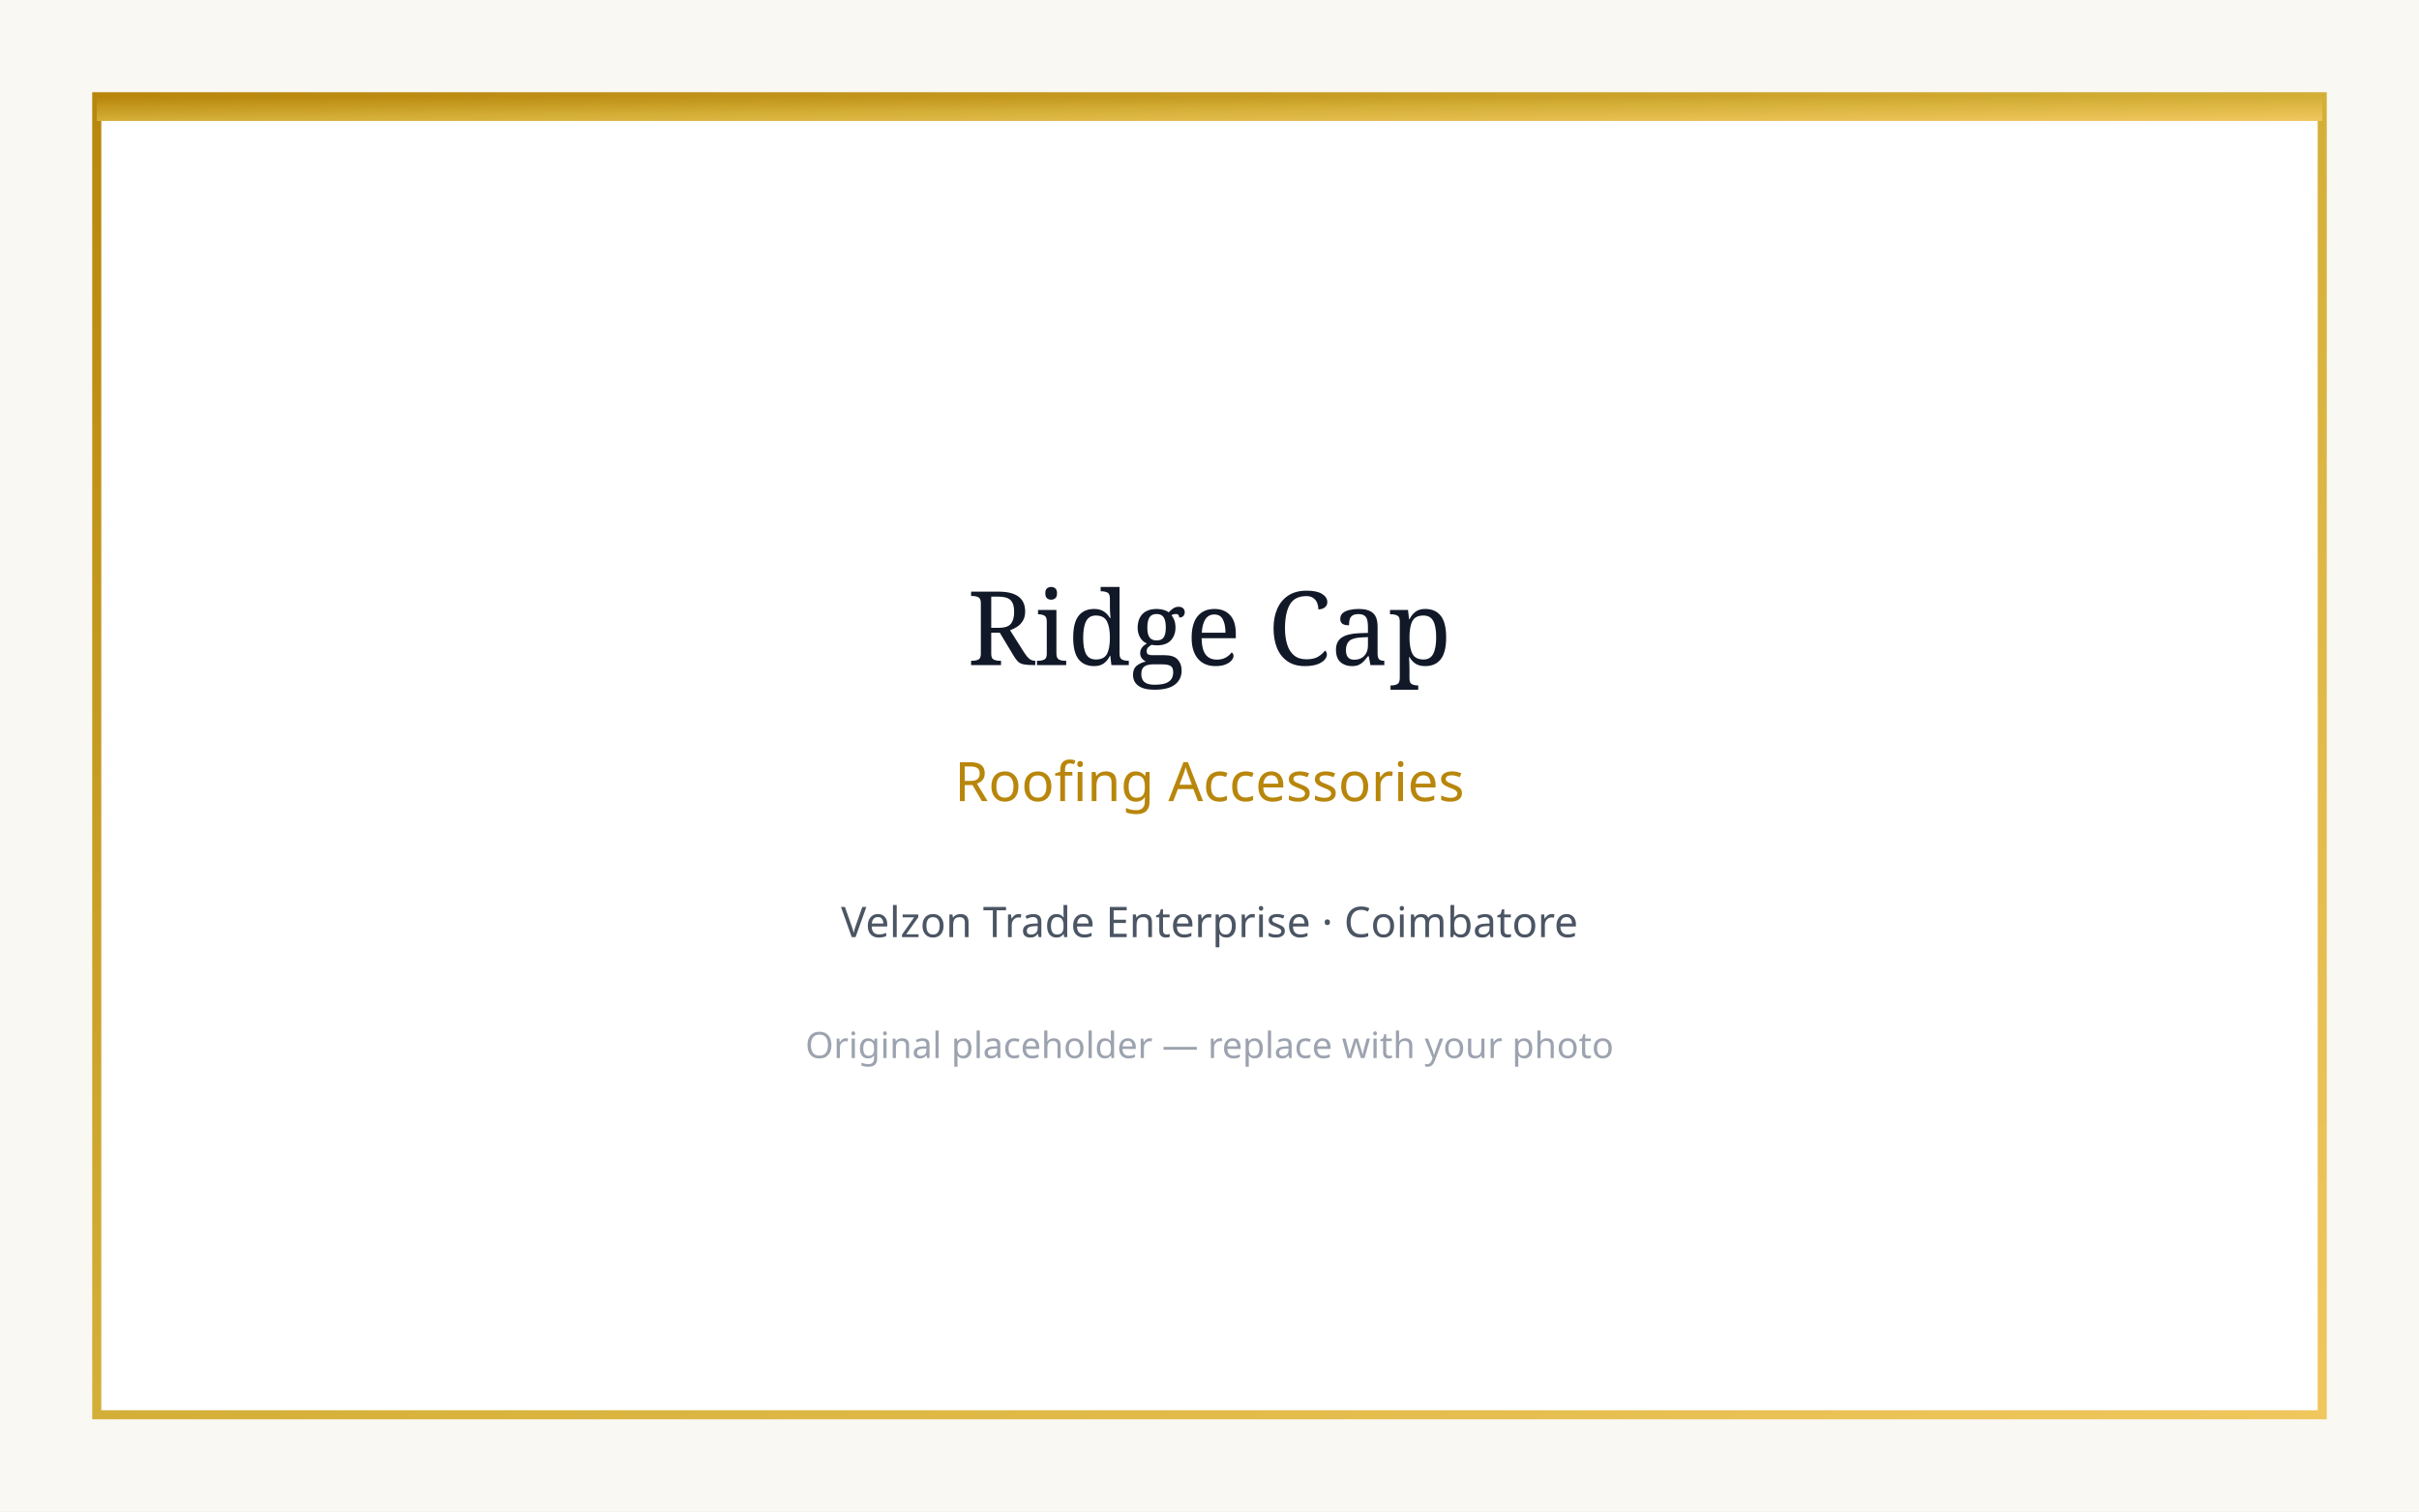
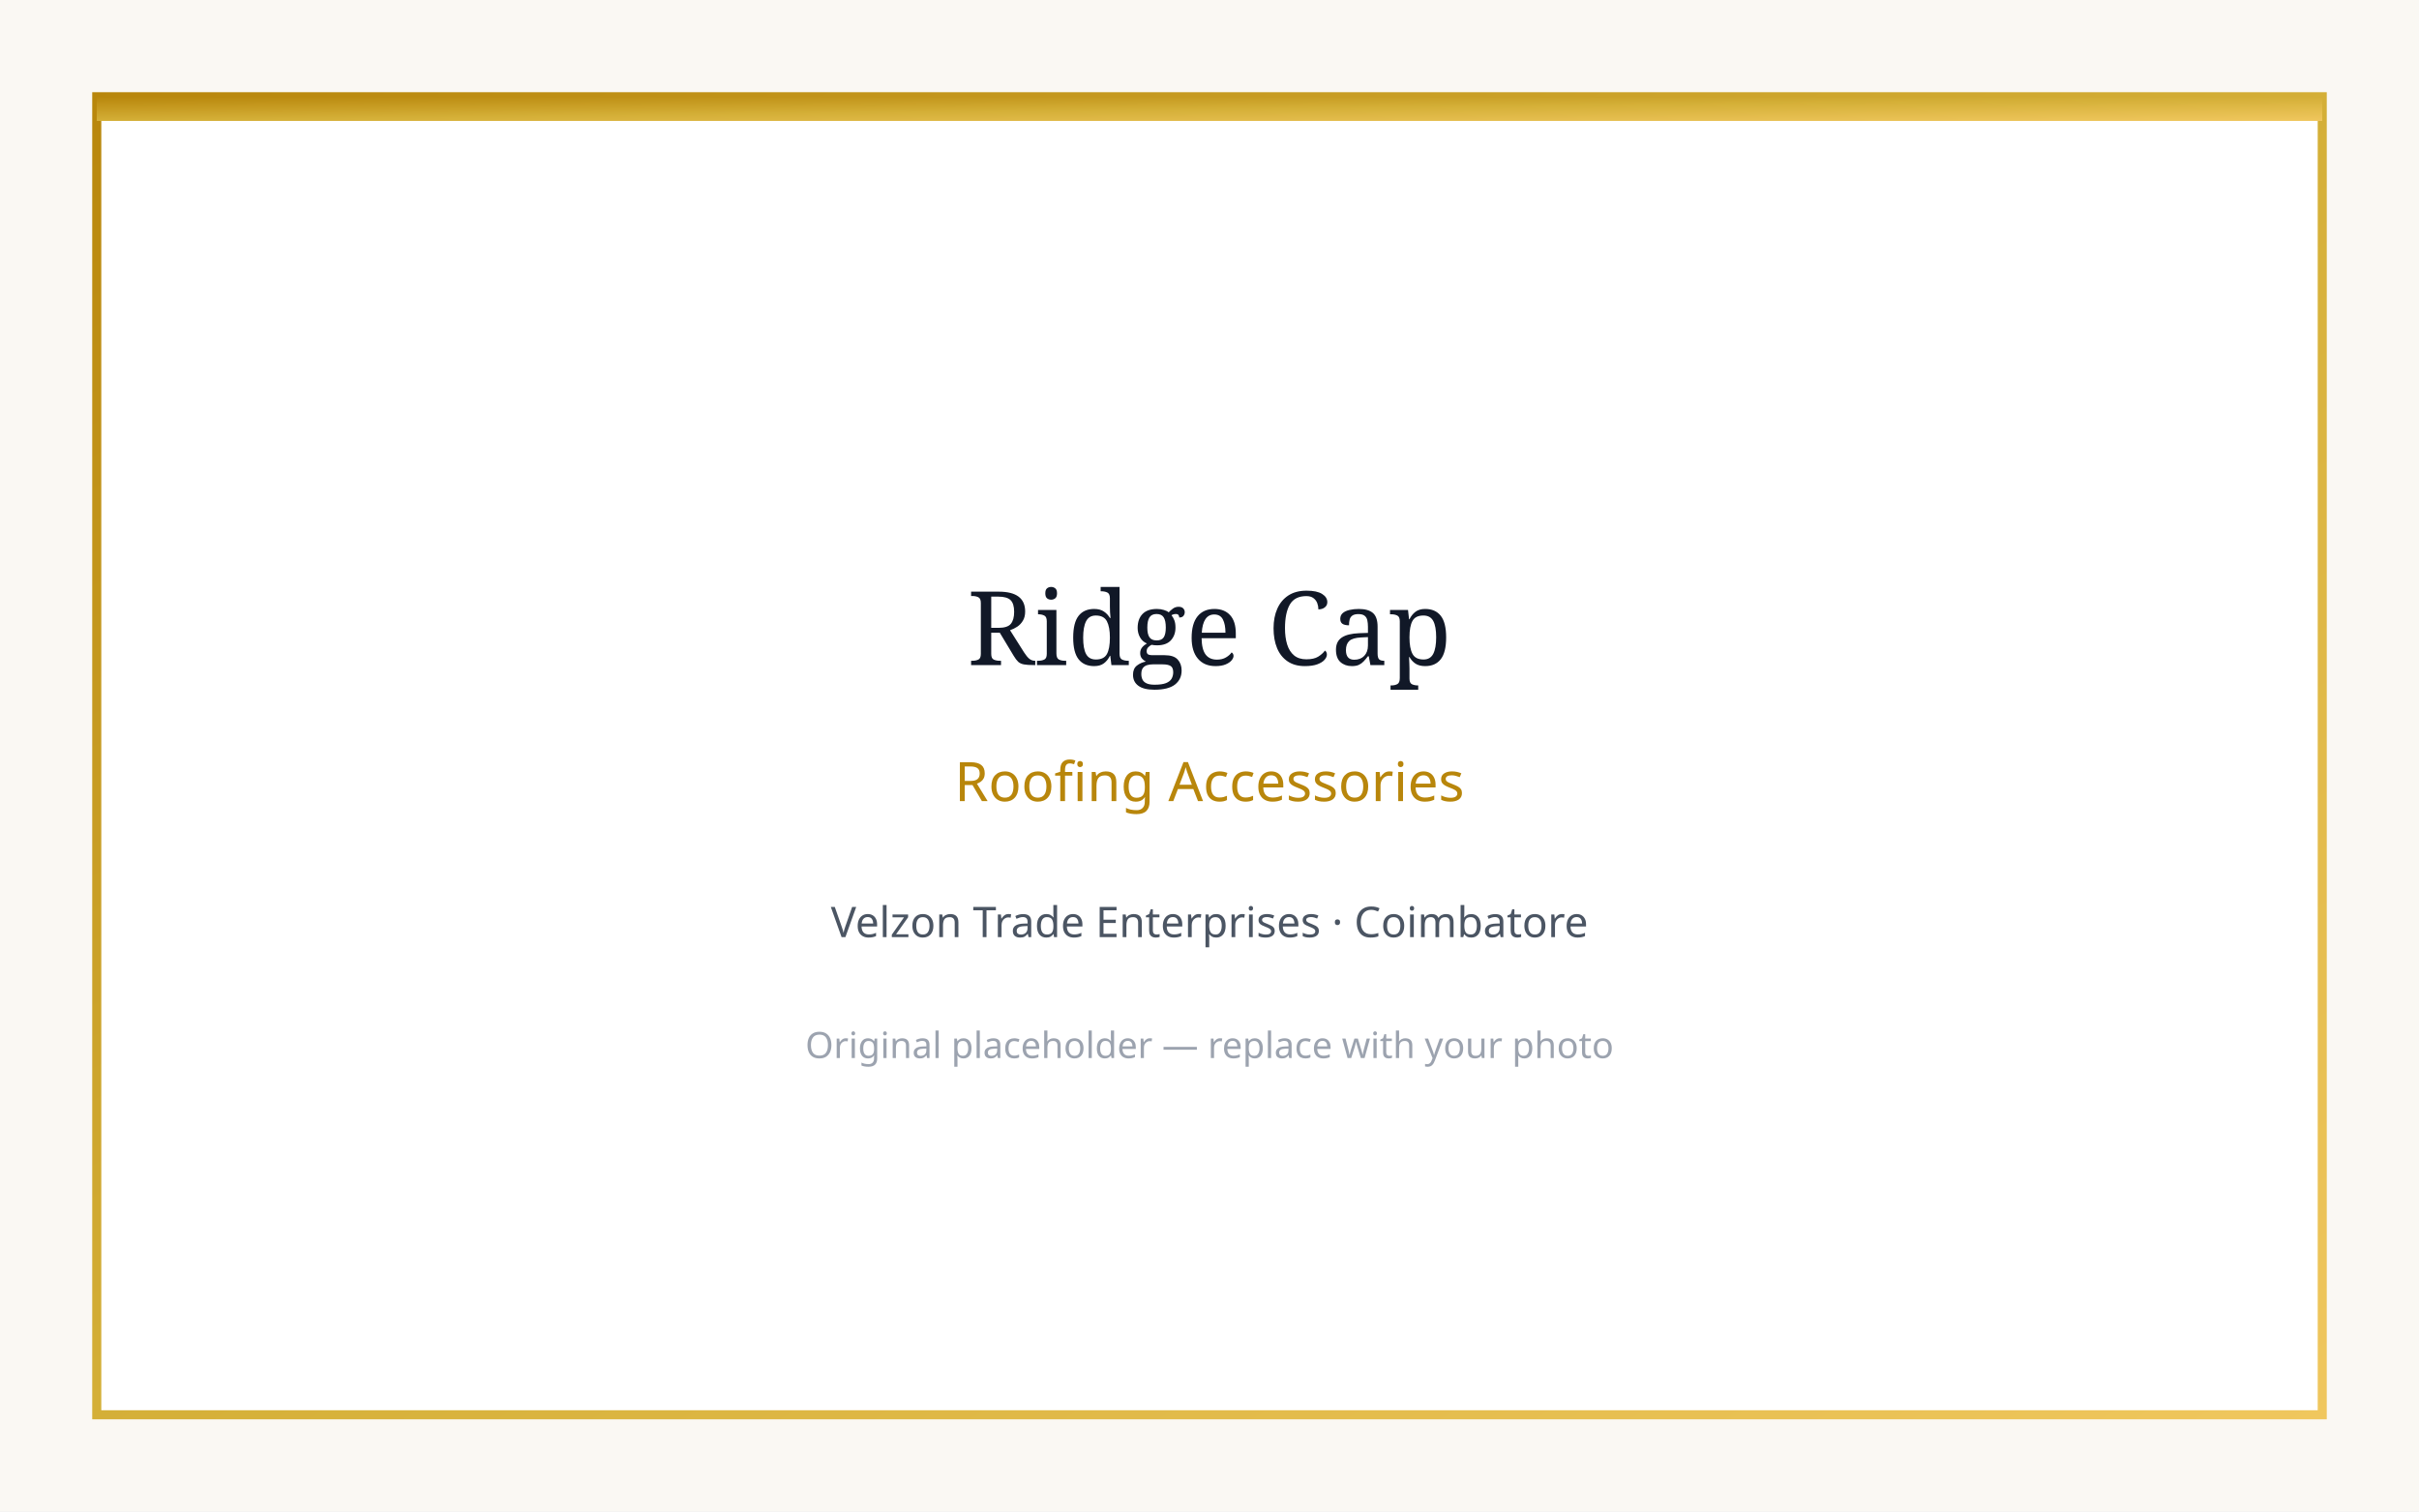
- <svg xmlns="http://www.w3.org/2000/svg" width="800" height="500" viewBox="0 0 800 500" role="img" aria-label="Ridge Cap — Velzon Trade Enterprise">
+ <svg xmlns="http://www.w3.org/2000/svg" width="800" height="500" viewBox="0 0 800 500" role="img" aria-label="Ridge Cap — Velzon Trade Enterprises">
  <defs>
    <linearGradient id="g" x1="0" y1="0" x2="1" y2="1">
      <stop offset="0%" stop-color="#B8860B" />
      <stop offset="50%" stop-color="#D4AF37" />
      <stop offset="100%" stop-color="#F0C75E" />
    </linearGradient>
  </defs>
  <rect width="800" height="500" fill="#FAF8F3" />
  <rect x="32" y="32" width="736" height="436" fill="#FFFFFF" stroke="url(#g)" stroke-width="3" />
  <rect x="32" y="32" width="736" height="8" fill="url(#g)" />
  <text x="400" y="220" text-anchor="middle" font-family="Georgia, serif" font-size="34" fill="#111827">Ridge Cap</text>
  <text x="400" y="265" text-anchor="middle" font-family="sans-serif" font-size="18" fill="#B8860B">Roofing Accessories</text>
-   <text x="400" y="310" text-anchor="middle" font-family="sans-serif" font-size="14" fill="#4B5563">Velzon Trade Enterprise · Coimbatore</text>
+   <text x="400" y="310" text-anchor="middle" font-family="sans-serif" font-size="14" fill="#4B5563">Velzon Trade Enterprises · Coimbatore</text>
  <text x="400" y="350" text-anchor="middle" font-family="sans-serif" font-size="12" fill="#9CA3AF">Original placeholder — replace with your photo</text>
</svg>
